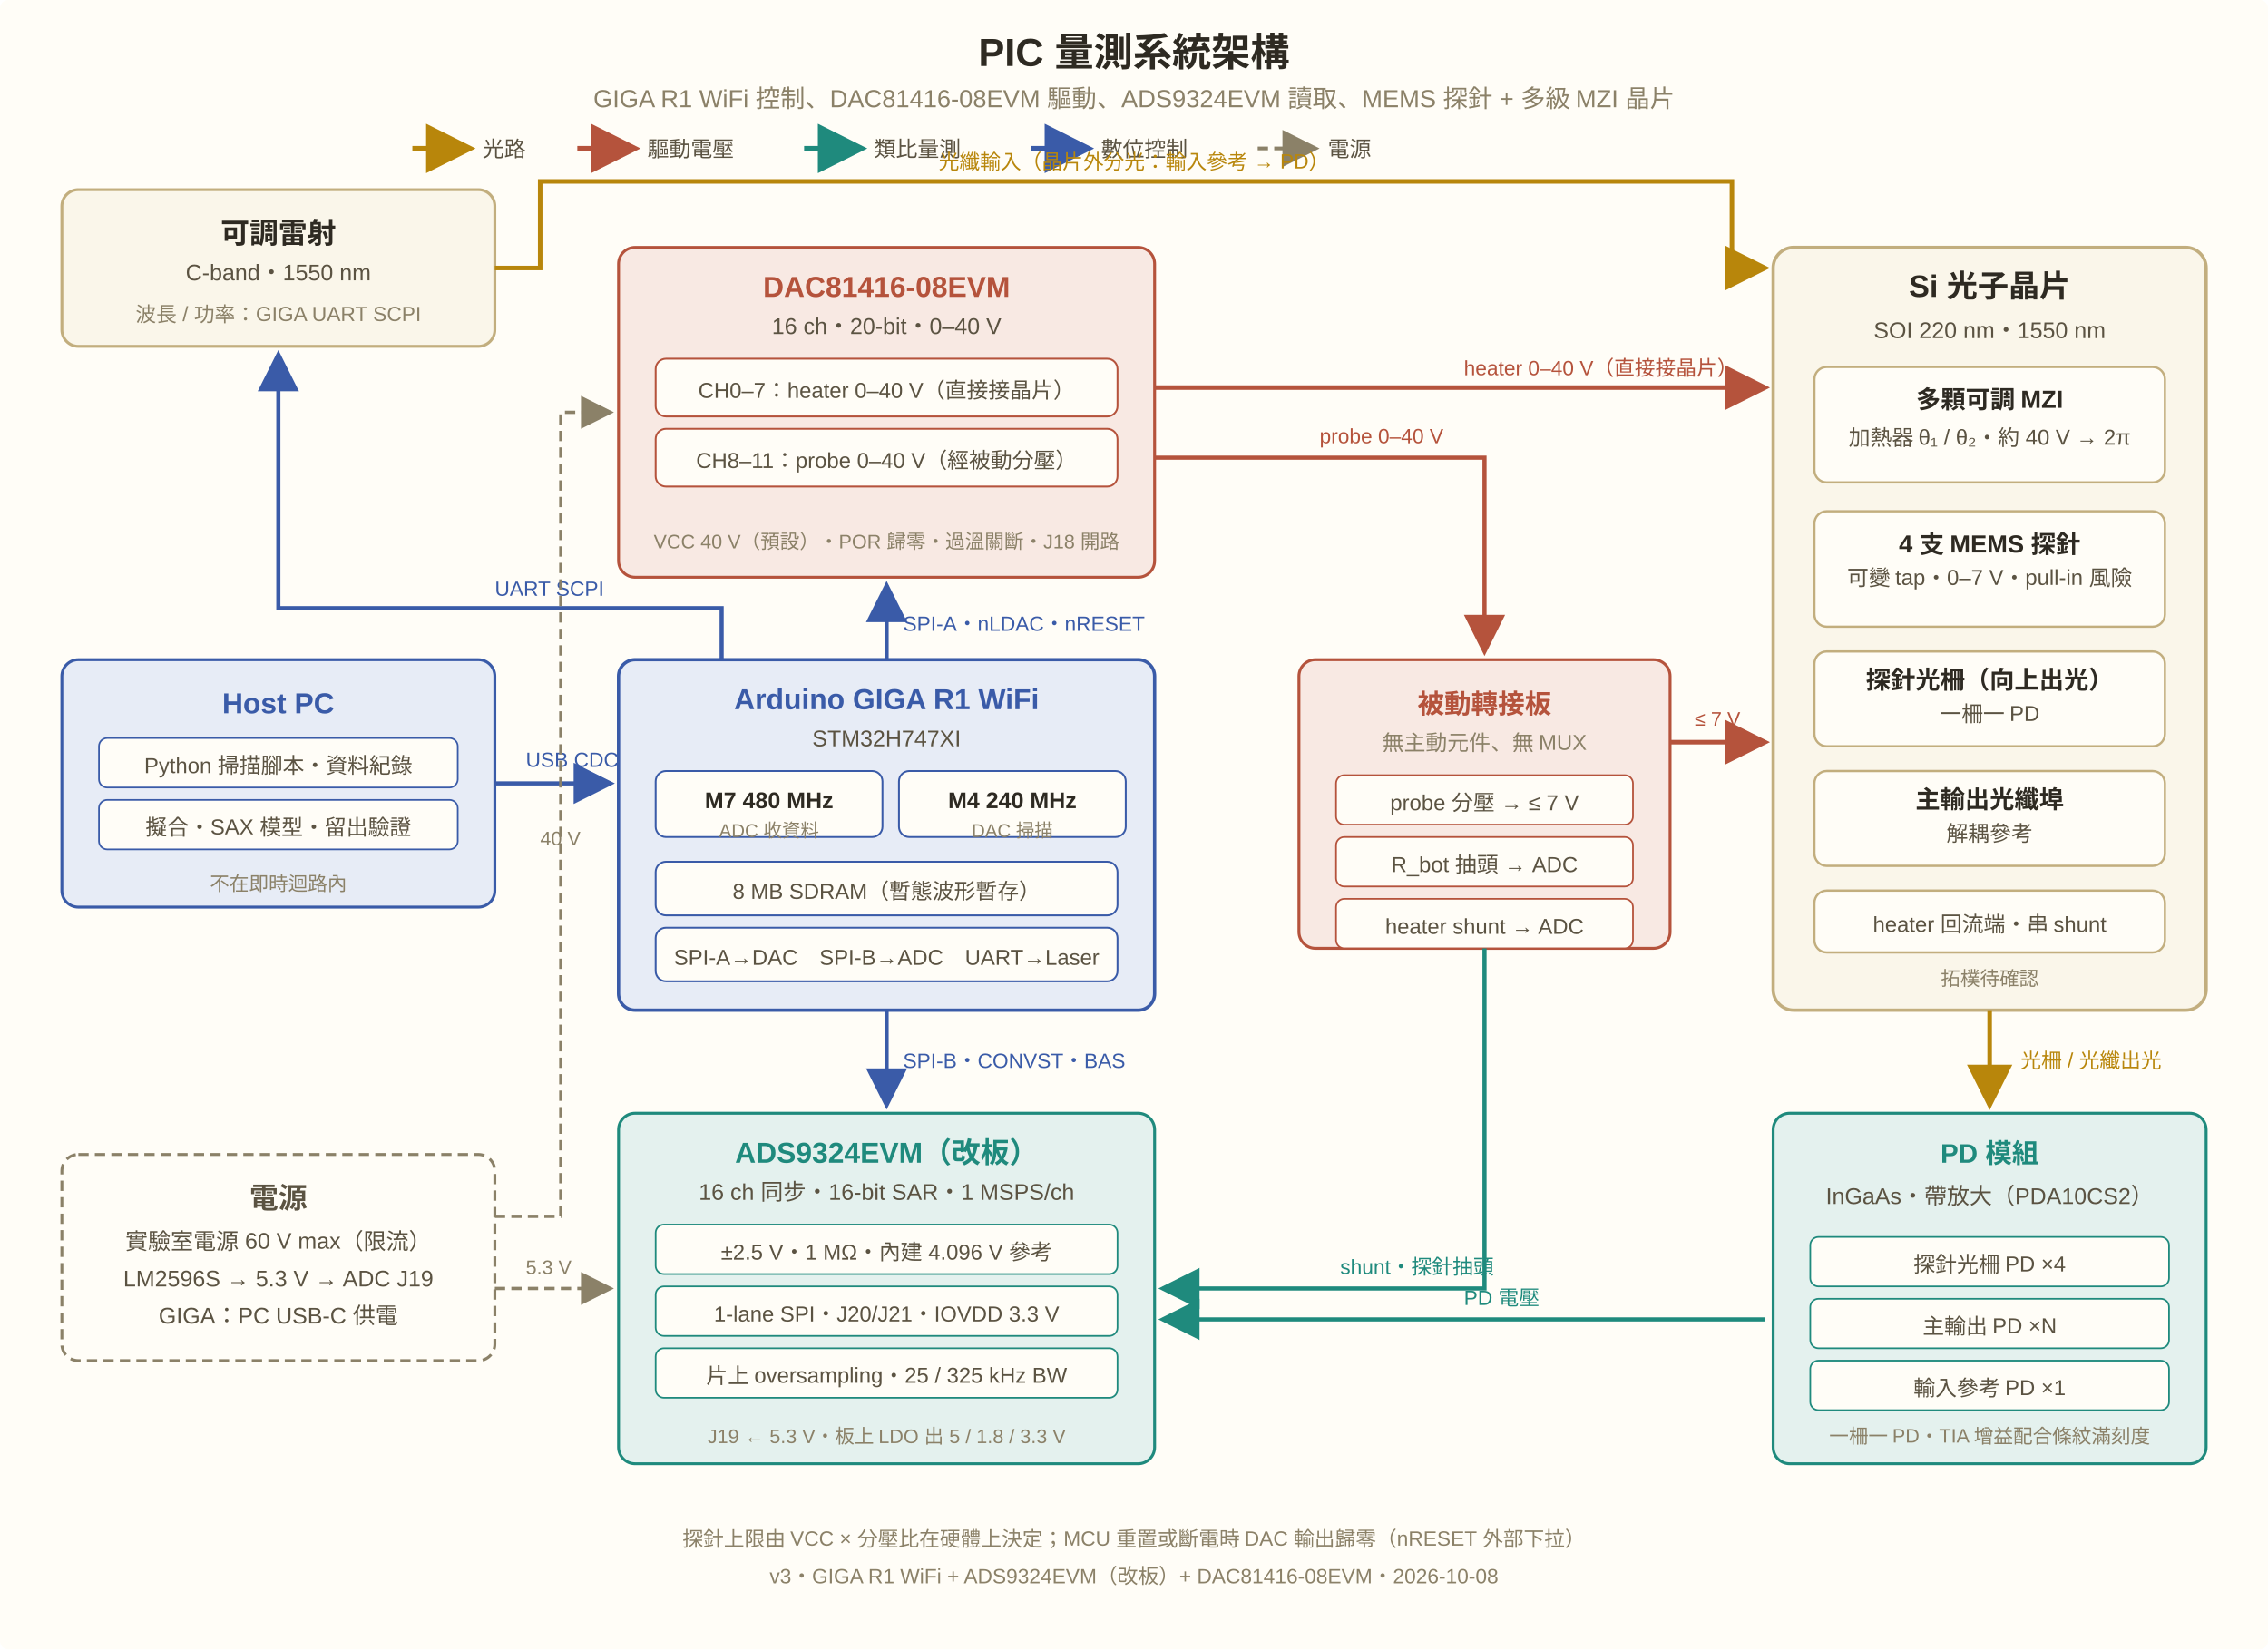
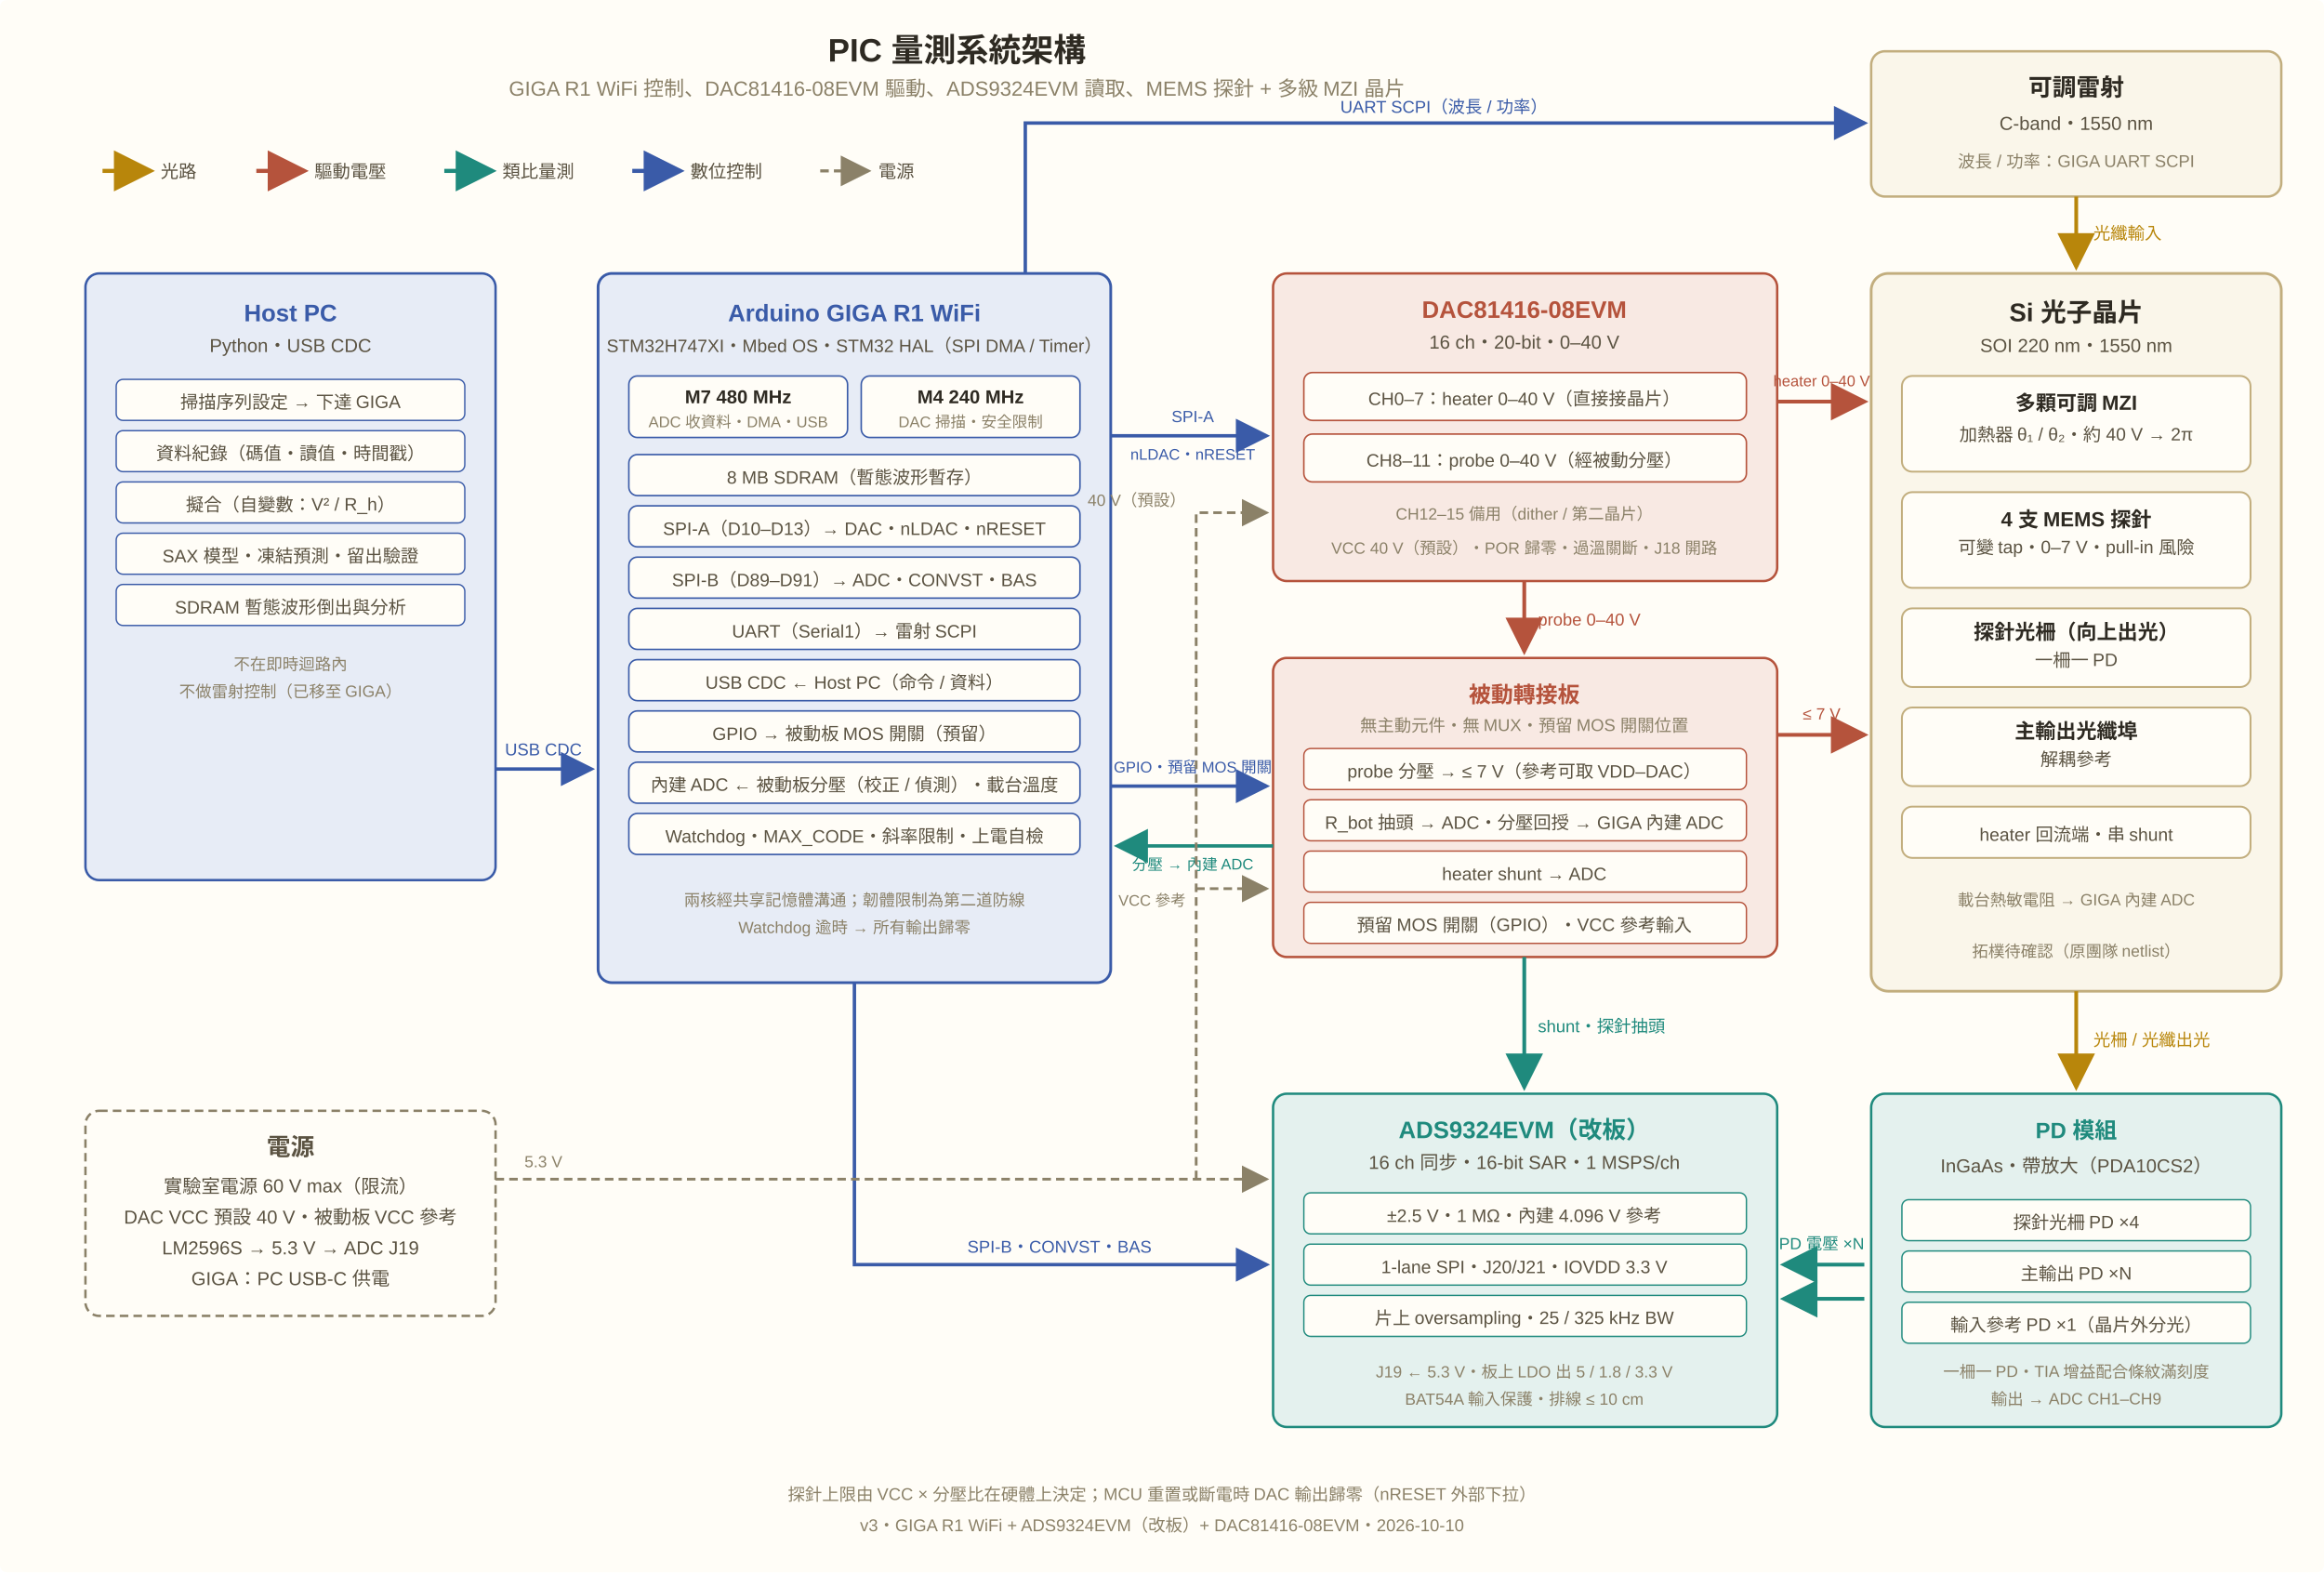
- <svg xmlns="http://www.w3.org/2000/svg" viewBox="0 0 1100 800" font-family="'Noto Sans TC','PingFang TC','Microsoft JhengHei',Arial,sans-serif">
+ <svg xmlns="http://www.w3.org/2000/svg" viewBox="0 0 1360 920" font-family="'Noto Sans TC','PingFang TC','Microsoft JhengHei',Arial,sans-serif">
  <defs>
    <marker id="ao" viewBox="0 0 9 9" refX="8" refY="4.5" markerWidth="10" markerHeight="10" orient="auto">
      <path d="M0,0 L9,4.5 L0,9 Z" fill="#B8860B" />
    </marker>
    <marker id="ah" viewBox="0 0 9 9" refX="8" refY="4.5" markerWidth="10" markerHeight="10" orient="auto">
      <path d="M0,0 L9,4.5 L0,9 Z" fill="#B5533C" />
    </marker>
    <marker id="aa" viewBox="0 0 9 9" refX="8" refY="4.5" markerWidth="10" markerHeight="10" orient="auto">
      <path d="M0,0 L9,4.5 L0,9 Z" fill="#1F8A7D" />
    </marker>
    <marker id="ad" viewBox="0 0 9 9" refX="8" refY="4.5" markerWidth="10" markerHeight="10" orient="auto">
      <path d="M0,0 L9,4.5 L0,9 Z" fill="#3A5BA8" />
    </marker>
    <marker id="ap" viewBox="0 0 9 9" refX="8" refY="4.5" markerWidth="10" markerHeight="10" orient="auto">
      <path d="M0,0 L9,4.5 L0,9 Z" fill="#8B8168" />
    </marker>
  </defs>
-   <rect width="1100" height="800" fill="#FFFDF7" rx="4" />
-   <text x="550" y="32" text-anchor="middle" font-size="19" font-weight="700" fill="#2E2A22">PIC 量測系統架構</text>
-   <text x="550" y="52" text-anchor="middle" font-size="12" fill="#8B8168">GIGA R1 WiFi 控制、DAC81416-08EVM 驅動、ADS9324EVM 讀取、MEMS 探針 + 多級 MZI 晶片</text>
-   <line x1="200" y1="72" x2="228" y2="72" stroke="#B8860B" stroke-width="2.4" marker-end="url(#ao)" />
-   <text x="234" y="76" font-size="10.5" fill="#5B5342">光路</text>
-   <line x1="280" y1="72" x2="308" y2="72" stroke="#B5533C" stroke-width="2.4" marker-end="url(#ah)" />
-   <text x="314" y="76" font-size="10.5" fill="#5B5342">驅動電壓</text>
-   <line x1="390" y1="72" x2="418" y2="72" stroke="#1F8A7D" stroke-width="2.4" marker-end="url(#aa)" />
-   <text x="424" y="76" font-size="10.5" fill="#5B5342">類比量測</text>
-   <line x1="500" y1="72" x2="528" y2="72" stroke="#3A5BA8" stroke-width="2.4" marker-end="url(#ad)" />
-   <text x="534" y="76" font-size="10.5" fill="#5B5342">數位控制</text>
-   <line x1="610" y1="72" x2="638" y2="72" stroke="#8B8168" stroke-width="1.8" stroke-dasharray="5 3" marker-end="url(#ap)" />
-   <text x="644" y="76" font-size="10.5" fill="#5B5342">電源</text>
-   <rect x="30" y="92" width="210" height="76" rx="8" fill="#FAF6EA" stroke="#C2AE7E" stroke-width="1.4" />
-   <text x="135" y="118" text-anchor="middle" font-size="14" font-weight="700" fill="#2E2A22">可調雷射</text>
-   <text x="135" y="136" text-anchor="middle" font-size="11" fill="#5B5342">C-band・1550 nm</text>
-   <text x="135" y="156" text-anchor="middle" font-size="10" fill="#8B8168">波長 / 功率：GIGA UART SCPI</text>
-   <rect x="300" y="120" width="260" height="160" rx="8" fill="#F8E9E3" stroke="#B5533C" stroke-width="1.4" />
-   <text x="430" y="144" text-anchor="middle" font-size="14" font-weight="700" fill="#B5533C">DAC81416-08EVM</text>
-   <text x="430" y="162" text-anchor="middle" font-size="11" fill="#5B5342">16 ch・20-bit・0–40 V</text>
-   <rect x="318" y="174" width="224" height="28" rx="5" fill="#FFFDF7" stroke="#B5533C" stroke-width="0.9" />
-   <text x="430" y="193" text-anchor="middle" font-size="10.5" fill="#5B5342">CH0–7：heater 0–40 V（直接接晶片）</text>
-   <rect x="318" y="208" width="224" height="28" rx="5" fill="#FFFDF7" stroke="#B5533C" stroke-width="0.9" />
-   <text x="430" y="227" text-anchor="middle" font-size="10.5" fill="#5B5342">CH8–11：probe 0–40 V（經被動分壓）</text>
-   <text x="430" y="266" text-anchor="middle" font-size="9.5" fill="#8B8168">VCC 40 V（預設）・POR 歸零・過溫關斷・J18 開路</text>
-   <rect x="860" y="120" width="210" height="370" rx="10" fill="#FAF6EA" stroke="#C2AE7E" stroke-width="1.6" />
-   <text x="965" y="144" text-anchor="middle" font-size="15" font-weight="700" fill="#2E2A22">Si 光子晶片</text>
-   <text x="965" y="164" text-anchor="middle" font-size="11" fill="#5B5342">SOI 220 nm・1550 nm</text>
-   <rect x="880" y="178" width="170" height="56" rx="6" fill="#FFFDF7" stroke="#C2AE7E" stroke-width="1.1" />
-   <text x="965" y="198" text-anchor="middle" font-size="12" font-weight="600" fill="#2E2A22">多顆可調 MZI</text>
-   <text x="965" y="216" text-anchor="middle" font-size="10.5" fill="#5B5342">加熱器 θ₁ / θ₂・約 40 V → 2π</text>
-   <rect x="880" y="248" width="170" height="56" rx="6" fill="#FFFDF7" stroke="#C2AE7E" stroke-width="1.1" />
-   <text x="965" y="268" text-anchor="middle" font-size="12" font-weight="600" fill="#2E2A22">4 支 MEMS 探針</text>
-   <text x="965" y="284" text-anchor="middle" font-size="10.5" fill="#5B5342">可變 tap・0–7 V・pull-in 風險</text>
-   <rect x="880" y="316" width="170" height="46" rx="6" fill="#FFFDF7" stroke="#C2AE7E" stroke-width="1.1" />
-   <text x="965" y="334" text-anchor="middle" font-size="12" font-weight="600" fill="#2E2A22">探針光柵（向上出光）</text>
-   <text x="965" y="350" text-anchor="middle" font-size="10.5" fill="#5B5342">一柵一 PD</text>
-   <rect x="880" y="374" width="170" height="46" rx="6" fill="#FFFDF7" stroke="#C2AE7E" stroke-width="1.1" />
-   <text x="965" y="392" text-anchor="middle" font-size="12" font-weight="600" fill="#2E2A22">主輸出光纖埠</text>
-   <text x="965" y="408" text-anchor="middle" font-size="10.5" fill="#5B5342">解耦參考</text>
-   <rect x="880" y="432" width="170" height="30" rx="6" fill="#FFFDF7" stroke="#C2AE7E" stroke-width="1.1" />
-   <text x="965" y="452" text-anchor="middle" font-size="10.5" fill="#5B5342">heater 回流端・串 shunt</text>
-   <text x="965" y="478" text-anchor="middle" font-size="9.5" fill="#8B8168">拓樸待確認</text>
-   <rect x="30" y="320" width="210" height="120" rx="8" fill="#E7ECF6" stroke="#3A5BA8" stroke-width="1.4" />
-   <text x="135" y="346" text-anchor="middle" font-size="14" font-weight="700" fill="#3A5BA8">Host PC</text>
-   <rect x="48" y="358" width="174" height="24" rx="4" fill="#FFFDF7" stroke="#3A5BA8" stroke-width="0.8" />
-   <text x="135" y="375" text-anchor="middle" font-size="10.5" fill="#5B5342">Python 掃描腳本・資料紀錄</text>
-   <rect x="48" y="388" width="174" height="24" rx="4" fill="#FFFDF7" stroke="#3A5BA8" stroke-width="0.8" />
-   <text x="135" y="405" text-anchor="middle" font-size="10.5" fill="#5B5342">擬合・SAX 模型・留出驗證</text>
-   <text x="135" y="432" text-anchor="middle" font-size="9.5" fill="#8B8168">不在即時迴路內</text>
-   <rect x="300" y="320" width="260" height="170" rx="8" fill="#E7ECF6" stroke="#3A5BA8" stroke-width="1.6" />
-   <text x="430" y="344" text-anchor="middle" font-size="14" font-weight="700" fill="#3A5BA8">Arduino GIGA R1 WiFi</text>
-   <text x="430" y="362" text-anchor="middle" font-size="11" fill="#5B5342">STM32H747XI</text>
-   <rect x="318" y="374" width="110" height="32" rx="5" fill="#FFFDF7" stroke="#3A5BA8" stroke-width="0.9" />
-   <text x="373" y="392" text-anchor="middle" font-size="11" font-weight="600" fill="#2E2A22">M7 480 MHz</text>
-   <text x="373" y="406" text-anchor="middle" font-size="9" fill="#8B8168">ADC 收資料</text>
-   <rect x="436" y="374" width="110" height="32" rx="5" fill="#FFFDF7" stroke="#3A5BA8" stroke-width="0.9" />
-   <text x="491" y="392" text-anchor="middle" font-size="11" font-weight="600" fill="#2E2A22">M4 240 MHz</text>
-   <text x="491" y="406" text-anchor="middle" font-size="9" fill="#8B8168">DAC 掃描</text>
-   <rect x="318" y="418" width="224" height="26" rx="5" fill="#FFFDF7" stroke="#3A5BA8" stroke-width="0.9" />
-   <text x="430" y="436" text-anchor="middle" font-size="10.5" fill="#5B5342">8 MB SDRAM（暫態波形暫存）</text>
-   <rect x="318" y="450" width="224" height="26" rx="5" fill="#FFFDF7" stroke="#3A5BA8" stroke-width="0.9" />
-   <text x="430" y="468" text-anchor="middle" font-size="10.5" fill="#5B5342">SPI-A→DAC　SPI-B→ADC　UART→Laser</text>
-   <rect x="630" y="320" width="180" height="140" rx="8" fill="#F8E9E3" stroke="#B5533C" stroke-width="1.4" />
-   <text x="720" y="346" text-anchor="middle" font-size="13" font-weight="700" fill="#B5533C">被動轉接板</text>
-   <text x="720" y="364" text-anchor="middle" font-size="10.5" fill="#8B8168">無主動元件、無 MUX</text>
-   <rect x="648" y="376" width="144" height="24" rx="4" fill="#FFFDF7" stroke="#B5533C" stroke-width="0.8" />
-   <text x="720" y="393" text-anchor="middle" font-size="10.5" fill="#5B5342">probe 分壓 → ≤ 7 V</text>
-   <rect x="648" y="406" width="144" height="24" rx="4" fill="#FFFDF7" stroke="#B5533C" stroke-width="0.8" />
-   <text x="720" y="423" text-anchor="middle" font-size="10.5" fill="#5B5342">R_bot 抽頭 → ADC</text>
-   <rect x="648" y="436" width="144" height="24" rx="4" fill="#FFFDF7" stroke="#B5533C" stroke-width="0.8" />
-   <text x="720" y="453" text-anchor="middle" font-size="10.5" fill="#5B5342">heater shunt → ADC</text>
-   <rect x="30" y="560" width="210" height="100" rx="8" fill="#FFFDF7" stroke="#8B8168" stroke-width="1.4" stroke-dasharray="5 3" />
-   <text x="135" y="586" text-anchor="middle" font-size="14" font-weight="700" fill="#5B5342">電源</text>
-   <text x="135" y="606" text-anchor="middle" font-size="11" fill="#5B5342">實驗室電源 60 V max（限流）</text>
-   <text x="135" y="624" text-anchor="middle" font-size="11" fill="#5B5342">LM2596S → 5.3 V → ADC J19</text>
-   <text x="135" y="642" text-anchor="middle" font-size="11" fill="#5B5342">GIGA：PC USB-C 供電</text>
-   <rect x="300" y="540" width="260" height="170" rx="8" fill="#E4F1EE" stroke="#1F8A7D" stroke-width="1.4" />
-   <text x="430" y="564" text-anchor="middle" font-size="14" font-weight="700" fill="#1F8A7D">ADS9324EVM（改板）</text>
-   <text x="430" y="582" text-anchor="middle" font-size="11" fill="#5B5342">16 ch 同步・16-bit SAR・1 MSPS/ch</text>
-   <rect x="318" y="594" width="224" height="24" rx="4" fill="#FFFDF7" stroke="#1F8A7D" stroke-width="0.8" />
-   <text x="430" y="611" text-anchor="middle" font-size="10.5" fill="#5B5342">±2.5 V・1 MΩ・內建 4.096 V 參考</text>
-   <rect x="318" y="624" width="224" height="24" rx="4" fill="#FFFDF7" stroke="#1F8A7D" stroke-width="0.8" />
-   <text x="430" y="641" text-anchor="middle" font-size="10.5" fill="#5B5342">1-lane SPI・J20/J21・IOVDD 3.3 V</text>
-   <rect x="318" y="654" width="224" height="24" rx="4" fill="#FFFDF7" stroke="#1F8A7D" stroke-width="0.8" />
-   <text x="430" y="671" text-anchor="middle" font-size="10.5" fill="#5B5342">片上 oversampling・25 / 325 kHz BW</text>
-   <text x="430" y="700" text-anchor="middle" font-size="9.5" fill="#8B8168">J19 ← 5.3 V・板上 LDO 出 5 / 1.8 / 3.3 V</text>
-   <rect x="860" y="540" width="210" height="170" rx="8" fill="#E4F1EE" stroke="#1F8A7D" stroke-width="1.4" />
-   <text x="965" y="564" text-anchor="middle" font-size="13" font-weight="700" fill="#1F8A7D">PD 模組</text>
-   <text x="965" y="584" text-anchor="middle" font-size="11" fill="#5B5342">InGaAs・帶放大（PDA10CS2）</text>
-   <rect x="878" y="600" width="174" height="24" rx="4" fill="#FFFDF7" stroke="#1F8A7D" stroke-width="0.8" />
-   <text x="965" y="617" text-anchor="middle" font-size="10.5" fill="#5B5342">探針光柵 PD ×4</text>
-   <rect x="878" y="630" width="174" height="24" rx="4" fill="#FFFDF7" stroke="#1F8A7D" stroke-width="0.8" />
-   <text x="965" y="647" text-anchor="middle" font-size="10.5" fill="#5B5342">主輸出 PD ×N</text>
-   <rect x="878" y="660" width="174" height="24" rx="4" fill="#FFFDF7" stroke="#1F8A7D" stroke-width="0.8" />
-   <text x="965" y="677" text-anchor="middle" font-size="10.5" fill="#5B5342">輸入參考 PD ×1</text>
-   <text x="965" y="700" text-anchor="middle" font-size="9.5" fill="#8B8168">一柵一 PD・TIA 增益配合條紋滿刻度</text>
-   <path d="M240,130 L262,130 L262,88 L840,88 L840,130 L856,130" fill="none" stroke="#B8860B" stroke-width="2.2" marker-end="url(#ao)" />
-   <text x="550" y="82" text-anchor="middle" font-size="10" fill="#B8860B">光纖輸入（晶片外分光：輸入參考 → PD）</text>
-   <line x1="965" y1="490" x2="965" y2="536" stroke="#B8860B" stroke-width="2.2" marker-end="url(#ao)" />
-   <text x="980" y="518" font-size="10" fill="#B8860B">光柵 / 光纖出光</text>
-   <path d="M560,188 L856,188" fill="none" stroke="#B5533C" stroke-width="2.2" marker-end="url(#ah)" />
-   <text x="710" y="182" font-size="10" fill="#B5533C">heater 0–40 V（直接接晶片）</text>
-   <path d="M560,222 L720,222 L720,316" fill="none" stroke="#B5533C" stroke-width="2" marker-end="url(#ah)" />
-   <text x="640" y="215" font-size="10" fill="#B5533C">probe 0–40 V</text>
-   <path d="M810,360 L856,360" fill="none" stroke="#B5533C" stroke-width="2.2" marker-end="url(#ah)" />
-   <text x="833" y="352" text-anchor="middle" font-size="9.5" fill="#B5533C">≤ 7 V</text>
-   <path d="M720,460 L720,625 L564,625" fill="none" stroke="#1F8A7D" stroke-width="2" marker-end="url(#aa)" />
-   <text x="650" y="618" font-size="10" fill="#1F8A7D">shunt・探針抽頭</text>
-   <path d="M856,640 L564,640" fill="none" stroke="#1F8A7D" stroke-width="2" marker-end="url(#aa)" />
-   <text x="710" y="633" font-size="10" fill="#1F8A7D">PD 電壓</text>
-   <line x1="240" y1="380" x2="296" y2="380" stroke="#3A5BA8" stroke-width="2" marker-end="url(#ad)" />
-   <text x="255" y="372" font-size="10" fill="#3A5BA8">USB CDC</text>
-   <path d="M350,320 L350,295 L135,295 L135,172" fill="none" stroke="#3A5BA8" stroke-width="2" marker-end="url(#ad)" />
-   <text x="240" y="289" font-size="10" fill="#3A5BA8">UART SCPI</text>
-   <line x1="430" y1="320" x2="430" y2="284" stroke="#3A5BA8" stroke-width="2" marker-end="url(#ad)" />
-   <text x="438" y="306" font-size="10" fill="#3A5BA8">SPI-A・nLDAC・nRESET</text>
-   <line x1="430" y1="490" x2="430" y2="536" stroke="#3A5BA8" stroke-width="2" marker-end="url(#ad)" />
-   <text x="438" y="518" font-size="10" fill="#3A5BA8">SPI-B・CONVST・BAS</text>
-   <path d="M240,590 L272,590 L272,200 L296,200" fill="none" stroke="#8B8168" stroke-width="1.6" stroke-dasharray="5 3" marker-end="url(#ap)" />
-   <text x="262" y="410" font-size="9.5" fill="#8B8168">40 V</text>
-   <path d="M240,625 L296,625" fill="none" stroke="#8B8168" stroke-width="1.6" stroke-dasharray="5 3" marker-end="url(#ap)" />
-   <text x="255" y="618" font-size="9.5" fill="#8B8168">5.3 V</text>
-   <text x="550" y="750" text-anchor="middle" font-size="10" fill="#8B8168">探針上限由 VCC × 分壓比在硬體上決定；MCU 重置或斷電時 DAC 輸出歸零（nRESET 外部下拉）</text>
-   <text x="550" y="768" text-anchor="middle" font-size="10" fill="#8B8168">v3・GIGA R1 WiFi + ADS9324EVM（改板）+ DAC81416-08EVM・2026-10-08</text>
+   <rect width="1360" height="920" fill="#FFFDF7" rx="4" />
+   <text x="560" y="36" text-anchor="middle" font-size="19" font-weight="700" fill="#2E2A22">PIC 量測系統架構</text>
+   <text x="560" y="56" text-anchor="middle" font-size="12" fill="#8B8168">GIGA R1 WiFi 控制、DAC81416-08EVM 驅動、ADS9324EVM 讀取、MEMS 探針 + 多級 MZI 晶片</text>
+   <line x1="60" y1="100" x2="88" y2="100" stroke="#B8860B" stroke-width="2.4" marker-end="url(#ao)" />
+   <text x="94" y="104" font-size="10.5" fill="#5B5342">光路</text>
+   <line x1="150" y1="100" x2="178" y2="100" stroke="#B5533C" stroke-width="2.4" marker-end="url(#ah)" />
+   <text x="184" y="104" font-size="10.5" fill="#5B5342">驅動電壓</text>
+   <line x1="260" y1="100" x2="288" y2="100" stroke="#1F8A7D" stroke-width="2.4" marker-end="url(#aa)" />
+   <text x="294" y="104" font-size="10.5" fill="#5B5342">類比量測</text>
+   <line x1="370" y1="100" x2="398" y2="100" stroke="#3A5BA8" stroke-width="2.4" marker-end="url(#ad)" />
+   <text x="404" y="104" font-size="10.5" fill="#5B5342">數位控制</text>
+   <line x1="480" y1="100" x2="508" y2="100" stroke="#8B8168" stroke-width="1.8" stroke-dasharray="5 3" marker-end="url(#ap)" />
+   <text x="514" y="104" font-size="10.5" fill="#5B5342">電源</text>
+   <rect x="1095" y="30" width="240" height="85" rx="8" fill="#FAF6EA" stroke="#C2AE7E" stroke-width="1.4" />
+   <text x="1215" y="56" text-anchor="middle" font-size="14" font-weight="700" fill="#2E2A22">可調雷射</text>
+   <text x="1215" y="76" text-anchor="middle" font-size="11" fill="#5B5342">C-band・1550 nm</text>
+   <text x="1215" y="98" text-anchor="middle" font-size="10" fill="#8B8168">波長 / 功率：GIGA UART SCPI</text>
+   <rect x="50" y="160" width="240" height="355" rx="8" fill="#E7ECF6" stroke="#3A5BA8" stroke-width="1.4" />
+   <text x="170" y="188" text-anchor="middle" font-size="14" font-weight="700" fill="#3A5BA8">Host PC</text>
+   <text x="170" y="206" text-anchor="middle" font-size="11" fill="#5B5342">Python・USB CDC</text>
+   <rect x="68" y="222" width="204" height="24" rx="4" fill="#FFFDF7" stroke="#3A5BA8" stroke-width="0.8" />
+   <text x="170" y="239" text-anchor="middle" font-size="10.5" fill="#5B5342">掃描序列設定 → 下達 GIGA</text>
+   <rect x="68" y="252" width="204" height="24" rx="4" fill="#FFFDF7" stroke="#3A5BA8" stroke-width="0.8" />
+   <text x="170" y="269" text-anchor="middle" font-size="10.5" fill="#5B5342">資料紀錄（碼值・讀值・時間戳）</text>
+   <rect x="68" y="282" width="204" height="24" rx="4" fill="#FFFDF7" stroke="#3A5BA8" stroke-width="0.8" />
+   <text x="170" y="299" text-anchor="middle" font-size="10.5" fill="#5B5342">擬合（自變數：V² / R_h）</text>
+   <rect x="68" y="312" width="204" height="24" rx="4" fill="#FFFDF7" stroke="#3A5BA8" stroke-width="0.8" />
+   <text x="170" y="329" text-anchor="middle" font-size="10.5" fill="#5B5342">SAX 模型・凍結預測・留出驗證</text>
+   <rect x="68" y="342" width="204" height="24" rx="4" fill="#FFFDF7" stroke="#3A5BA8" stroke-width="0.8" />
+   <text x="170" y="359" text-anchor="middle" font-size="10.5" fill="#5B5342">SDRAM 暫態波形倒出與分析</text>
+   <text x="170" y="392" text-anchor="middle" font-size="9.5" fill="#8B8168">不在即時迴路內</text>
+   <text x="170" y="408" text-anchor="middle" font-size="9.5" fill="#8B8168">不做雷射控制（已移至 GIGA）</text>
+   <rect x="50" y="650" width="240" height="120" rx="8" fill="#FFFDF7" stroke="#8B8168" stroke-width="1.4" stroke-dasharray="5 3" />
+   <text x="170" y="676" text-anchor="middle" font-size="14" font-weight="700" fill="#5B5342">電源</text>
+   <text x="170" y="698" text-anchor="middle" font-size="11" fill="#5B5342">實驗室電源 60 V max（限流）</text>
+   <text x="170" y="716" text-anchor="middle" font-size="11" fill="#5B5342">DAC VCC 預設 40 V・被動板 VCC 參考</text>
+   <text x="170" y="734" text-anchor="middle" font-size="11" fill="#5B5342">LM2596S → 5.3 V → ADC J19</text>
+   <text x="170" y="752" text-anchor="middle" font-size="11" fill="#5B5342">GIGA：PC USB-C 供電</text>
+   <rect x="350" y="160" width="300" height="415" rx="8" fill="#E7ECF6" stroke="#3A5BA8" stroke-width="1.6" />
+   <text x="500" y="188" text-anchor="middle" font-size="14" font-weight="700" fill="#3A5BA8">Arduino GIGA R1 WiFi</text>
+   <text x="500" y="206" text-anchor="middle" font-size="10.5" fill="#5B5342">STM32H747XI・Mbed OS・STM32 HAL（SPI DMA / Timer）</text>
+   <rect x="368" y="220" width="128" height="36" rx="5" fill="#FFFDF7" stroke="#3A5BA8" stroke-width="0.9" />
+   <text x="432" y="236" text-anchor="middle" font-size="11" font-weight="600" fill="#2E2A22">M7 480 MHz</text>
+   <text x="432" y="250" text-anchor="middle" font-size="9" fill="#8B8168">ADC 收資料・DMA・USB</text>
+   <rect x="504" y="220" width="128" height="36" rx="5" fill="#FFFDF7" stroke="#3A5BA8" stroke-width="0.9" />
+   <text x="568" y="236" text-anchor="middle" font-size="11" font-weight="600" fill="#2E2A22">M4 240 MHz</text>
+   <text x="568" y="250" text-anchor="middle" font-size="9" fill="#8B8168">DAC 掃描・安全限制</text>
+   <rect x="368" y="266" width="264" height="24" rx="5" fill="#FFFDF7" stroke="#3A5BA8" stroke-width="0.9" />
+   <text x="500" y="283" text-anchor="middle" font-size="10.5" fill="#5B5342">8 MB SDRAM（暫態波形暫存）</text>
+   <rect x="368" y="296" width="264" height="24" rx="5" fill="#FFFDF7" stroke="#3A5BA8" stroke-width="0.9" />
+   <text x="500" y="313" text-anchor="middle" font-size="10.5" fill="#5B5342">SPI-A（D10–D13）→ DAC・nLDAC・nRESET</text>
+   <rect x="368" y="326" width="264" height="24" rx="5" fill="#FFFDF7" stroke="#3A5BA8" stroke-width="0.9" />
+   <text x="500" y="343" text-anchor="middle" font-size="10.5" fill="#5B5342">SPI-B（D89–D91）→ ADC・CONVST・BAS</text>
+   <rect x="368" y="356" width="264" height="24" rx="5" fill="#FFFDF7" stroke="#3A5BA8" stroke-width="0.9" />
+   <text x="500" y="373" text-anchor="middle" font-size="10.5" fill="#5B5342">UART（Serial1）→ 雷射 SCPI</text>
+   <rect x="368" y="386" width="264" height="24" rx="5" fill="#FFFDF7" stroke="#3A5BA8" stroke-width="0.9" />
+   <text x="500" y="403" text-anchor="middle" font-size="10.5" fill="#5B5342">USB CDC ← Host PC（命令 / 資料）</text>
+   <rect x="368" y="416" width="264" height="24" rx="5" fill="#FFFDF7" stroke="#3A5BA8" stroke-width="0.9" />
+   <text x="500" y="433" text-anchor="middle" font-size="10.5" fill="#5B5342">GPIO → 被動板 MOS 開關（預留）</text>
+   <rect x="368" y="446" width="264" height="24" rx="5" fill="#FFFDF7" stroke="#3A5BA8" stroke-width="0.9" />
+   <text x="500" y="463" text-anchor="middle" font-size="10.5" fill="#5B5342">內建 ADC ← 被動板分壓（校正 / 偵測）・載台溫度</text>
+   <rect x="368" y="476" width="264" height="24" rx="5" fill="#FFFDF7" stroke="#3A5BA8" stroke-width="0.9" />
+   <text x="500" y="493" text-anchor="middle" font-size="10.5" fill="#5B5342">Watchdog・MAX_CODE・斜率限制・上電自檢</text>
+   <text x="500" y="530" text-anchor="middle" font-size="9.5" fill="#8B8168">兩核經共享記憶體溝通；韌體限制為第二道防線</text>
+   <text x="500" y="546" text-anchor="middle" font-size="9.5" fill="#8B8168">Watchdog 逾時 → 所有輸出歸零</text>
+   <rect x="745" y="160" width="295" height="180" rx="8" fill="#F8E9E3" stroke="#B5533C" stroke-width="1.4" />
+   <text x="892" y="186" text-anchor="middle" font-size="14" font-weight="700" fill="#B5533C">DAC81416-08EVM</text>
+   <text x="892" y="204" text-anchor="middle" font-size="11" fill="#5B5342">16 ch・20-bit・0–40 V</text>
+   <rect x="763" y="218" width="259" height="28" rx="5" fill="#FFFDF7" stroke="#B5533C" stroke-width="0.9" />
+   <text x="892" y="237" text-anchor="middle" font-size="10.5" fill="#5B5342">CH0–7：heater 0–40 V（直接接晶片）</text>
+   <rect x="763" y="254" width="259" height="28" rx="5" fill="#FFFDF7" stroke="#B5533C" stroke-width="0.9" />
+   <text x="892" y="273" text-anchor="middle" font-size="10.5" fill="#5B5342">CH8–11：probe 0–40 V（經被動分壓）</text>
+   <text x="892" y="304" text-anchor="middle" font-size="9.5" fill="#8B8168">CH12–15 備用（dither / 第二晶片）</text>
+   <text x="892" y="324" text-anchor="middle" font-size="9.5" fill="#8B8168">VCC 40 V（預設）・POR 歸零・過溫關斷・J18 開路</text>
+   <rect x="745" y="385" width="295" height="175" rx="8" fill="#F8E9E3" stroke="#B5533C" stroke-width="1.4" />
+   <text x="892" y="411" text-anchor="middle" font-size="13" font-weight="700" fill="#B5533C">被動轉接板</text>
+   <text x="892" y="428" text-anchor="middle" font-size="10" fill="#8B8168">無主動元件・無 MUX・預留 MOS 開關位置</text>
+   <rect x="763" y="438" width="259" height="24" rx="4" fill="#FFFDF7" stroke="#B5533C" stroke-width="0.8" />
+   <text x="892" y="455" text-anchor="middle" font-size="10.5" fill="#5B5342">probe 分壓 → ≤ 7 V（參考可取 VDD–DAC）</text>
+   <rect x="763" y="468" width="259" height="24" rx="4" fill="#FFFDF7" stroke="#B5533C" stroke-width="0.8" />
+   <text x="892" y="485" text-anchor="middle" font-size="10.5" fill="#5B5342">R_bot 抽頭 → ADC・分壓回授 → GIGA 內建 ADC</text>
+   <rect x="763" y="498" width="259" height="24" rx="4" fill="#FFFDF7" stroke="#B5533C" stroke-width="0.8" />
+   <text x="892" y="515" text-anchor="middle" font-size="10.5" fill="#5B5342">heater shunt → ADC</text>
+   <rect x="763" y="528" width="259" height="24" rx="4" fill="#FFFDF7" stroke="#B5533C" stroke-width="0.8" />
+   <text x="892" y="545" text-anchor="middle" font-size="10.5" fill="#5B5342">預留 MOS 開關（GPIO）・VCC 參考輸入</text>
+   <rect x="745" y="640" width="295" height="195" rx="8" fill="#E4F1EE" stroke="#1F8A7D" stroke-width="1.4" />
+   <text x="892" y="666" text-anchor="middle" font-size="14" font-weight="700" fill="#1F8A7D">ADS9324EVM（改板）</text>
+   <text x="892" y="684" text-anchor="middle" font-size="11" fill="#5B5342">16 ch 同步・16-bit SAR・1 MSPS/ch</text>
+   <rect x="763" y="698" width="259" height="24" rx="4" fill="#FFFDF7" stroke="#1F8A7D" stroke-width="0.8" />
+   <text x="892" y="715" text-anchor="middle" font-size="10.5" fill="#5B5342">±2.5 V・1 MΩ・內建 4.096 V 參考</text>
+   <rect x="763" y="728" width="259" height="24" rx="4" fill="#FFFDF7" stroke="#1F8A7D" stroke-width="0.8" />
+   <text x="892" y="745" text-anchor="middle" font-size="10.5" fill="#5B5342">1-lane SPI・J20/J21・IOVDD 3.3 V</text>
+   <rect x="763" y="758" width="259" height="24" rx="4" fill="#FFFDF7" stroke="#1F8A7D" stroke-width="0.8" />
+   <text x="892" y="775" text-anchor="middle" font-size="10.5" fill="#5B5342">片上 oversampling・25 / 325 kHz BW</text>
+   <text x="892" y="806" text-anchor="middle" font-size="9.5" fill="#8B8168">J19 ← 5.3 V・板上 LDO 出 5 / 1.8 / 3.3 V</text>
+   <text x="892" y="822" text-anchor="middle" font-size="9.5" fill="#8B8168">BAT54A 輸入保護・排線 ≤ 10 cm</text>
+   <rect x="1095" y="160" width="240" height="420" rx="10" fill="#FAF6EA" stroke="#C2AE7E" stroke-width="1.6" />
+   <text x="1215" y="188" text-anchor="middle" font-size="15" font-weight="700" fill="#2E2A22">Si 光子晶片</text>
+   <text x="1215" y="206" text-anchor="middle" font-size="11" fill="#5B5342">SOI 220 nm・1550 nm</text>
+   <rect x="1113" y="220" width="204" height="56" rx="6" fill="#FFFDF7" stroke="#C2AE7E" stroke-width="1.1" />
+   <text x="1215" y="240" text-anchor="middle" font-size="12" font-weight="600" fill="#2E2A22">多顆可調 MZI</text>
+   <text x="1215" y="258" text-anchor="middle" font-size="10.5" fill="#5B5342">加熱器 θ₁ / θ₂・約 40 V → 2π</text>
+   <rect x="1113" y="288" width="204" height="56" rx="6" fill="#FFFDF7" stroke="#C2AE7E" stroke-width="1.1" />
+   <text x="1215" y="308" text-anchor="middle" font-size="12" font-weight="600" fill="#2E2A22">4 支 MEMS 探針</text>
+   <text x="1215" y="324" text-anchor="middle" font-size="10.5" fill="#5B5342">可變 tap・0–7 V・pull-in 風險</text>
+   <rect x="1113" y="356" width="204" height="46" rx="6" fill="#FFFDF7" stroke="#C2AE7E" stroke-width="1.1" />
+   <text x="1215" y="374" text-anchor="middle" font-size="12" font-weight="600" fill="#2E2A22">探針光柵（向上出光）</text>
+   <text x="1215" y="390" text-anchor="middle" font-size="10.5" fill="#5B5342">一柵一 PD</text>
+   <rect x="1113" y="414" width="204" height="46" rx="6" fill="#FFFDF7" stroke="#C2AE7E" stroke-width="1.1" />
+   <text x="1215" y="432" text-anchor="middle" font-size="12" font-weight="600" fill="#2E2A22">主輸出光纖埠</text>
+   <text x="1215" y="448" text-anchor="middle" font-size="10.5" fill="#5B5342">解耦參考</text>
+   <rect x="1113" y="472" width="204" height="30" rx="6" fill="#FFFDF7" stroke="#C2AE7E" stroke-width="1.1" />
+   <text x="1215" y="492" text-anchor="middle" font-size="10.5" fill="#5B5342">heater 回流端・串 shunt</text>
+   <text x="1215" y="530" text-anchor="middle" font-size="9.5" fill="#8B8168">載台熱敏電阻 → GIGA 內建 ADC</text>
+   <text x="1215" y="560" text-anchor="middle" font-size="9.5" fill="#8B8168">拓樸待確認（原團隊 netlist）</text>
+   <rect x="1095" y="640" width="240" height="195" rx="8" fill="#E4F1EE" stroke="#1F8A7D" stroke-width="1.4" />
+   <text x="1215" y="666" text-anchor="middle" font-size="13" font-weight="700" fill="#1F8A7D">PD 模組</text>
+   <text x="1215" y="686" text-anchor="middle" font-size="11" fill="#5B5342">InGaAs・帶放大（PDA10CS2）</text>
+   <rect x="1113" y="702" width="204" height="24" rx="4" fill="#FFFDF7" stroke="#1F8A7D" stroke-width="0.8" />
+   <text x="1215" y="719" text-anchor="middle" font-size="10.5" fill="#5B5342">探針光柵 PD ×4</text>
+   <rect x="1113" y="732" width="204" height="24" rx="4" fill="#FFFDF7" stroke="#1F8A7D" stroke-width="0.8" />
+   <text x="1215" y="749" text-anchor="middle" font-size="10.5" fill="#5B5342">主輸出 PD ×N</text>
+   <rect x="1113" y="762" width="204" height="24" rx="4" fill="#FFFDF7" stroke="#1F8A7D" stroke-width="0.8" />
+   <text x="1215" y="779" text-anchor="middle" font-size="10.5" fill="#5B5342">輸入參考 PD ×1（晶片外分光）</text>
+   <text x="1215" y="806" text-anchor="middle" font-size="9.5" fill="#8B8168">一柵一 PD・TIA 增益配合條紋滿刻度</text>
+   <text x="1215" y="822" text-anchor="middle" font-size="9.5" fill="#8B8168">輸出 → ADC CH1–CH9</text>
+   <line x1="1215" y1="115" x2="1215" y2="156" stroke="#B8860B" stroke-width="2.2" marker-end="url(#ao)" />
+   <text x="1225" y="140" font-size="10" fill="#B8860B">光纖輸入</text>
+   <line x1="1215" y1="580" x2="1215" y2="636" stroke="#B8860B" stroke-width="2.2" marker-end="url(#ao)" />
+   <text x="1225" y="612" font-size="10" fill="#B8860B">光柵 / 光纖出光</text>
+   <line x1="1040" y1="235" x2="1091" y2="235" stroke="#B5533C" stroke-width="2.2" marker-end="url(#ah)" />
+   <text x="1066" y="226" text-anchor="middle" font-size="9" fill="#B5533C">heater 0–40 V</text>
+   <line x1="892" y1="340" x2="892" y2="381" stroke="#B5533C" stroke-width="2.2" marker-end="url(#ah)" />
+   <text x="900" y="366" font-size="10" fill="#B5533C">probe 0–40 V</text>
+   <line x1="1040" y1="430" x2="1091" y2="430" stroke="#B5533C" stroke-width="2.2" marker-end="url(#ah)" />
+   <text x="1066" y="421" text-anchor="middle" font-size="9.5" fill="#B5533C">≤ 7 V</text>
+   <line x1="892" y1="560" x2="892" y2="636" stroke="#1F8A7D" stroke-width="2.2" marker-end="url(#aa)" />
+   <text x="900" y="604" font-size="10" fill="#1F8A7D">shunt・探針抽頭</text>
+   <line x1="745" y1="495" x2="654" y2="495" stroke="#1F8A7D" stroke-width="2" marker-end="url(#aa)" />
+   <text x="698" y="509" text-anchor="middle" font-size="9" fill="#1F8A7D">分壓 → 內建 ADC</text>
+   <line x1="1091" y1="740" x2="1044" y2="740" stroke="#1F8A7D" stroke-width="2.2" marker-end="url(#aa)" />
+   <line x1="1091" y1="760" x2="1044" y2="760" stroke="#1F8A7D" stroke-width="2.2" marker-end="url(#aa)" />
+   <text x="1066" y="731" text-anchor="middle" font-size="9.5" fill="#1F8A7D">PD 電壓 ×N</text>
+   <line x1="290" y1="450" x2="346" y2="450" stroke="#3A5BA8" stroke-width="2" marker-end="url(#ad)" />
+   <text x="318" y="442" text-anchor="middle" font-size="10" fill="#3A5BA8">USB CDC</text>
+   <path d="M600,160 L600,72 L1091,72" fill="none" stroke="#3A5BA8" stroke-width="2" marker-end="url(#ad)" />
+   <text x="845" y="66" text-anchor="middle" font-size="10" fill="#3A5BA8">UART SCPI（波長 / 功率）</text>
+   <line x1="650" y1="255" x2="741" y2="255" stroke="#3A5BA8" stroke-width="2" marker-end="url(#ad)" />
+   <text x="698" y="247" text-anchor="middle" font-size="9.5" fill="#3A5BA8">SPI-A</text>
+   <text x="698" y="269" text-anchor="middle" font-size="9" fill="#3A5BA8">nLDAC・nRESET</text>
+   <line x1="650" y1="460" x2="741" y2="460" stroke="#3A5BA8" stroke-width="2" marker-end="url(#ad)" />
+   <text x="698" y="452" text-anchor="middle" font-size="9" fill="#3A5BA8">GPIO・預留 MOS 開關</text>
+   <path d="M500,575 L500,740 L741,740" fill="none" stroke="#3A5BA8" stroke-width="2" marker-end="url(#ad)" />
+   <text x="620" y="733" text-anchor="middle" font-size="10" fill="#3A5BA8">SPI-B・CONVST・BAS</text>
+   <path d="M290,690 L741,690" fill="none" stroke="#8B8168" stroke-width="1.6" stroke-dasharray="5 3" marker-end="url(#ap)" />
+   <text x="318" y="683" text-anchor="middle" font-size="9.5" fill="#8B8168">5.3 V</text>
+   <path d="M700,690 L700,300 L741,300" fill="none" stroke="#8B8168" stroke-width="1.6" stroke-dasharray="5 3" marker-end="url(#ap)" />
+   <text x="694" y="296" text-anchor="end" font-size="9.5" fill="#8B8168">40 V（預設）</text>
+   <path d="M700,520 L741,520" fill="none" stroke="#8B8168" stroke-width="1.6" stroke-dasharray="5 3" marker-end="url(#ap)" />
+   <text x="694" y="530" text-anchor="end" font-size="9" fill="#8B8168">VCC 參考</text>
+   <text x="680" y="878" text-anchor="middle" font-size="10" fill="#8B8168">探針上限由 VCC × 分壓比在硬體上決定；MCU 重置或斷電時 DAC 輸出歸零（nRESET 外部下拉）</text>
+   <text x="680" y="896" text-anchor="middle" font-size="10" fill="#8B8168">v3・GIGA R1 WiFi + ADS9324EVM（改板）+ DAC81416-08EVM・2026-10-10</text>
</svg>
